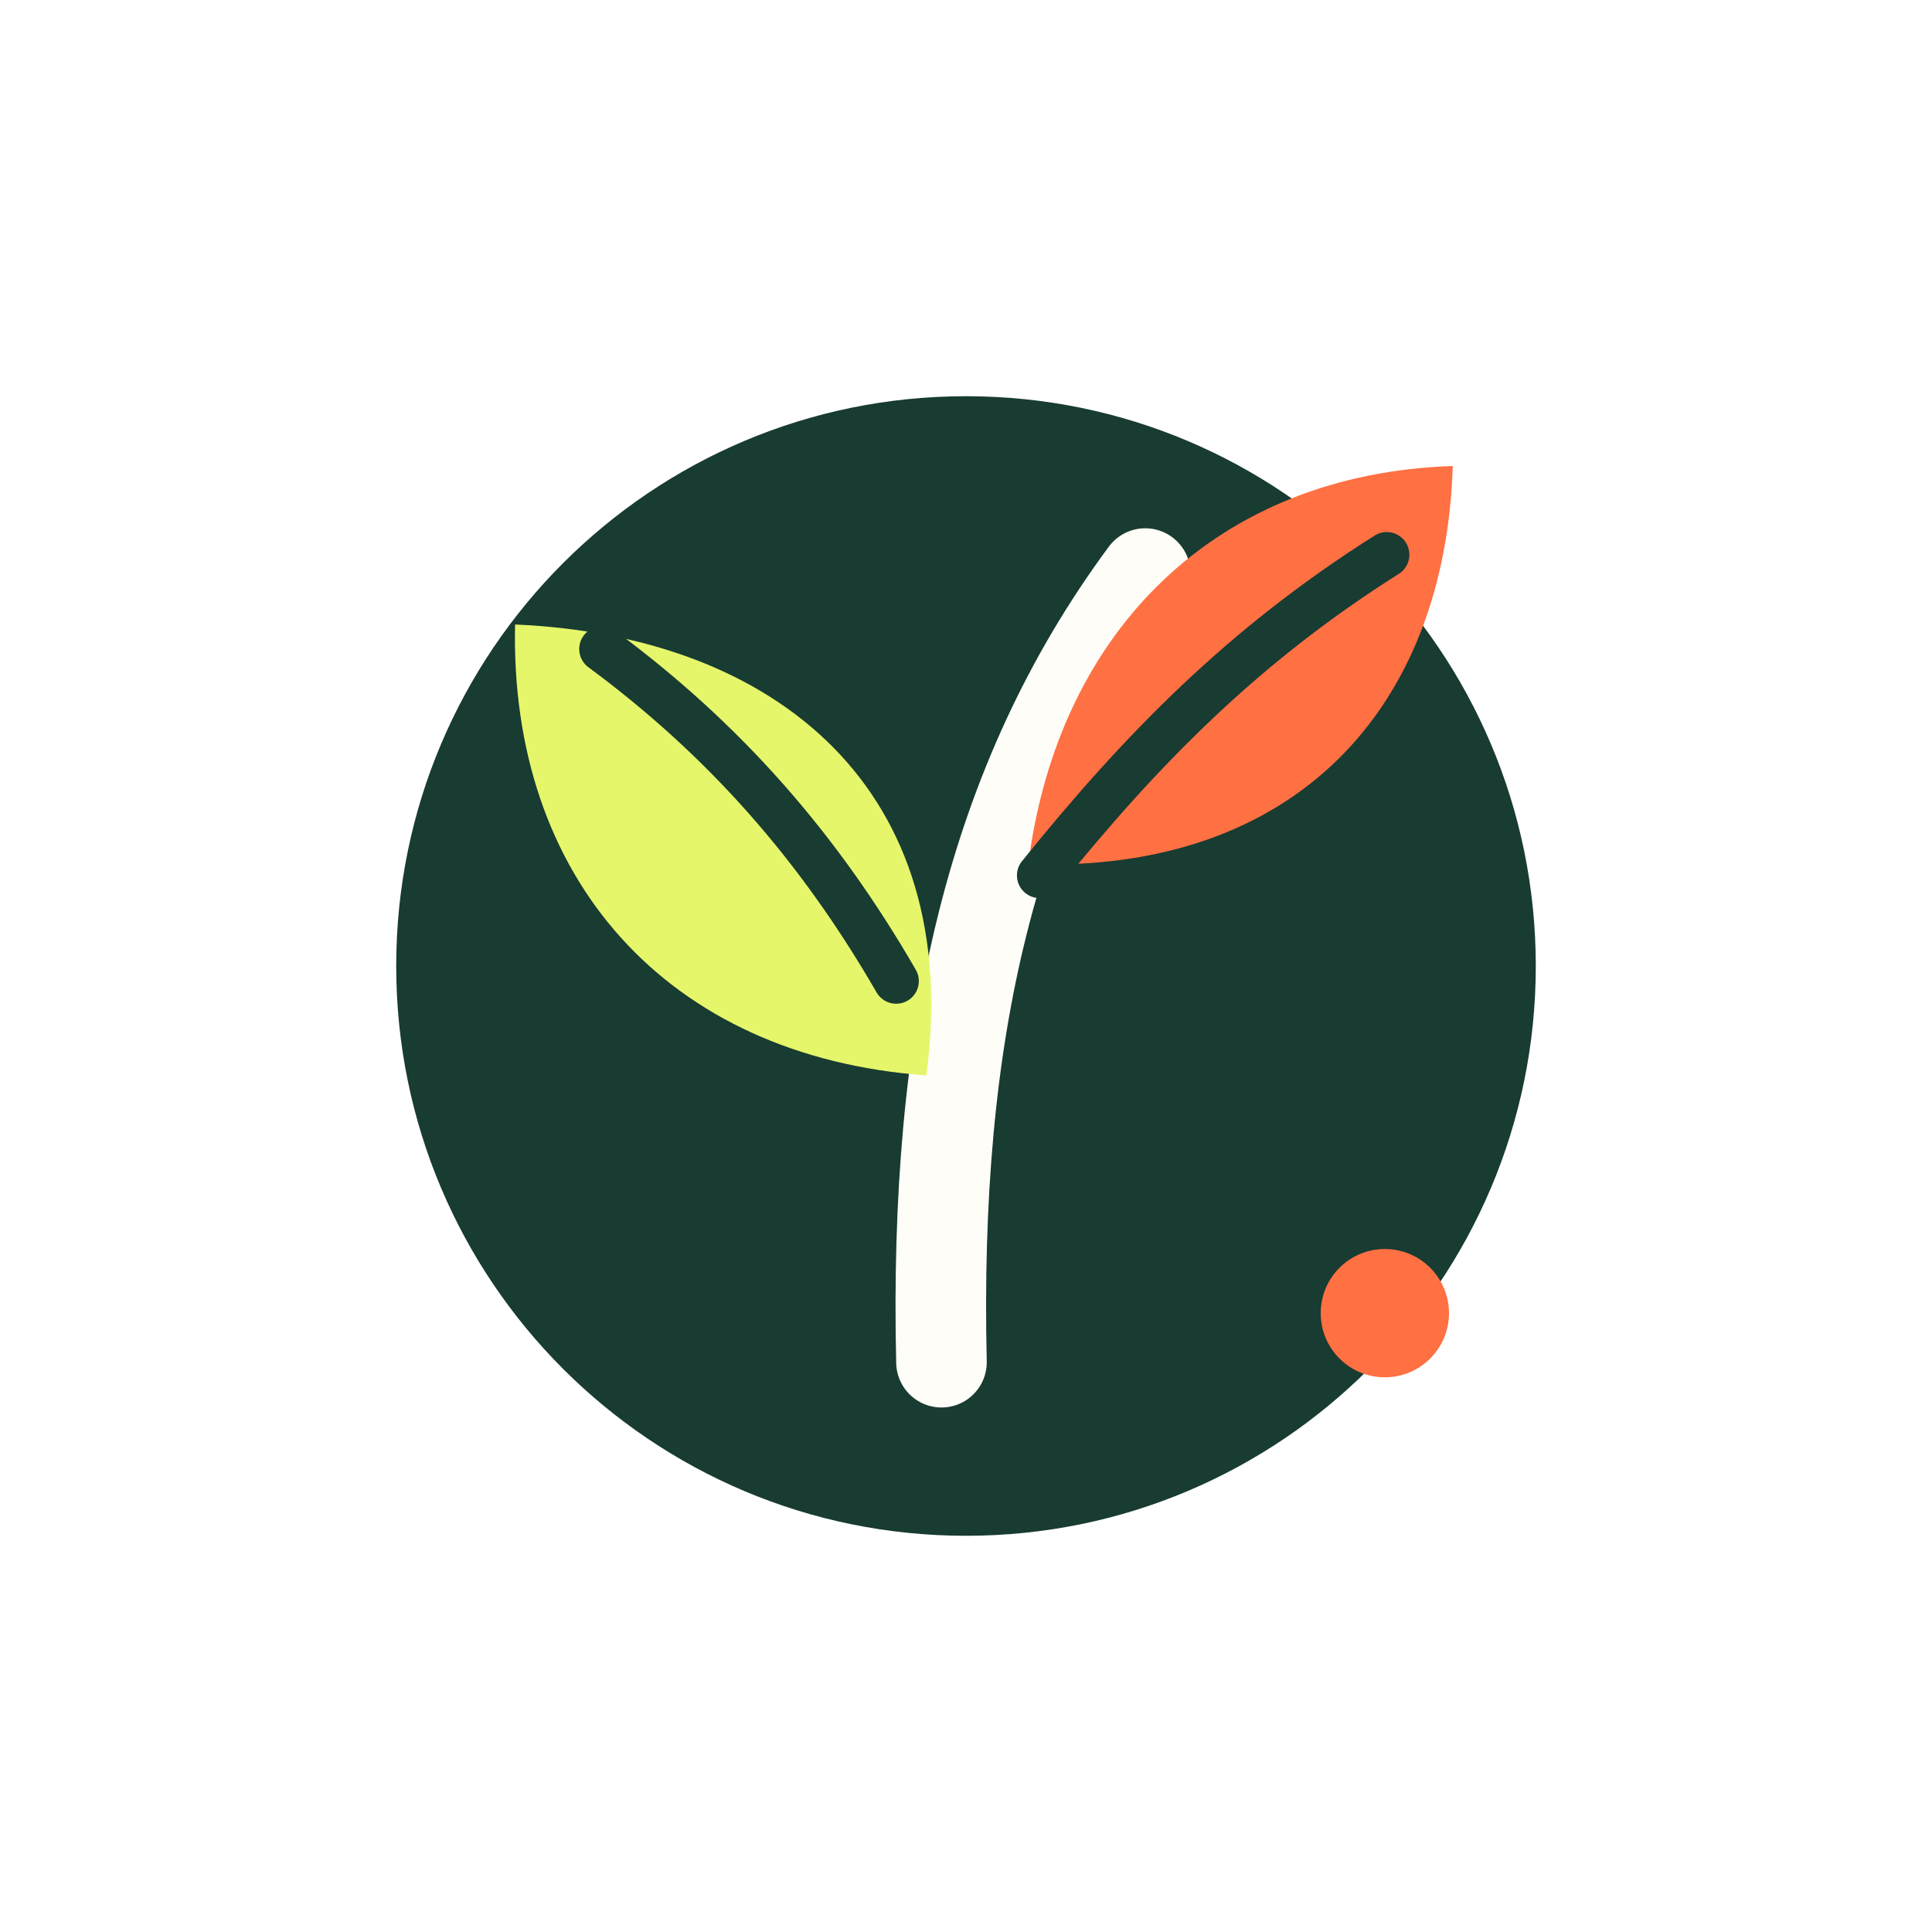
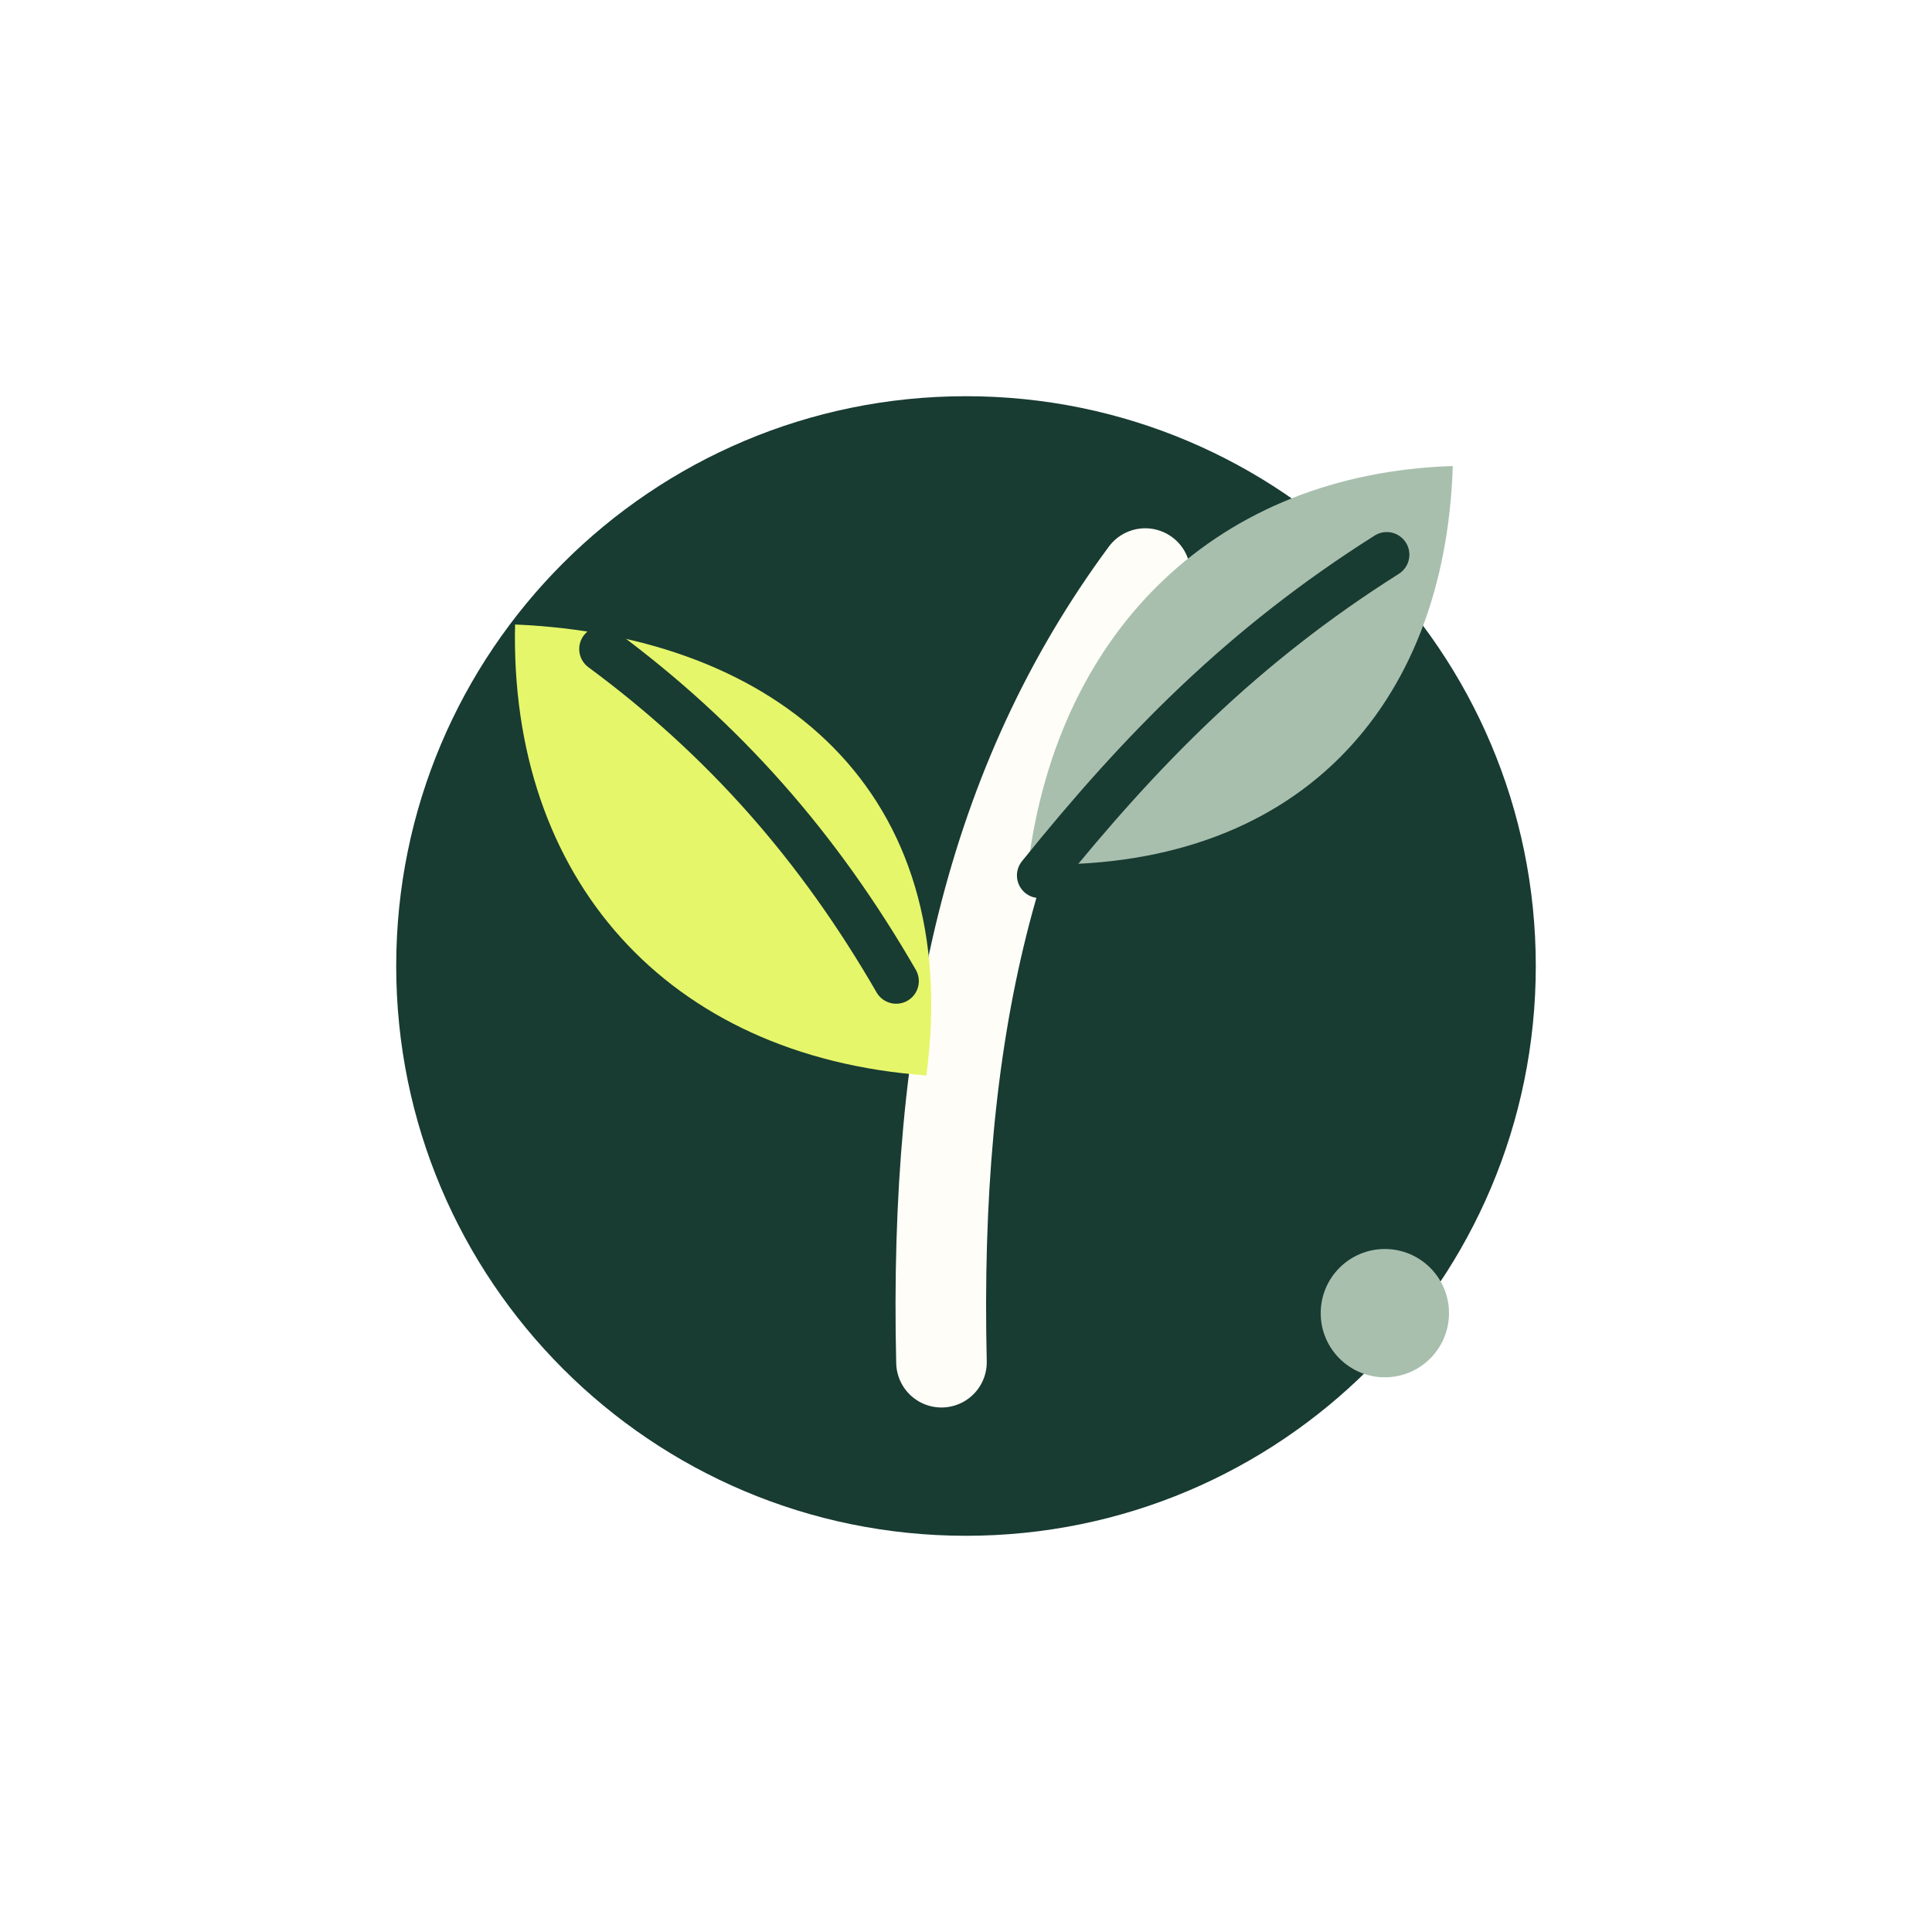
<svg xmlns="http://www.w3.org/2000/svg" viewBox="0 0 1024 1024">
  <circle cx="512" cy="512" r="302" fill="#183B32" />
  <path d="M499 722c-4-173 26-307 108-418" fill="none" stroke="#FFFDF7" stroke-width="48" stroke-linecap="round" />
  <path d="M491 570c-138-10-221-105-218-239 139 6 238 88 218 239Z" fill="#E6F66A" />
-   <path d="M545 458c16-125 101-207 225-211-4 128-83 216-225 211Z" fill="#FF7043" />
+   <path d="M545 458c16-125 101-207 225-211-4 128-83 216-225 211Z" fill="#A8BFAE" />
  <path d="M319 344c65 48 115 105 156 176M735 294c-76 48-130 103-184 170" fill="none" stroke="#183B32" stroke-width="24" stroke-linecap="round" />
-   <circle cx="734" cy="696" r="34" fill="#FF7043" />
+   <circle cx="734" cy="696" r="34" fill="#A8BFAE" />
</svg>
